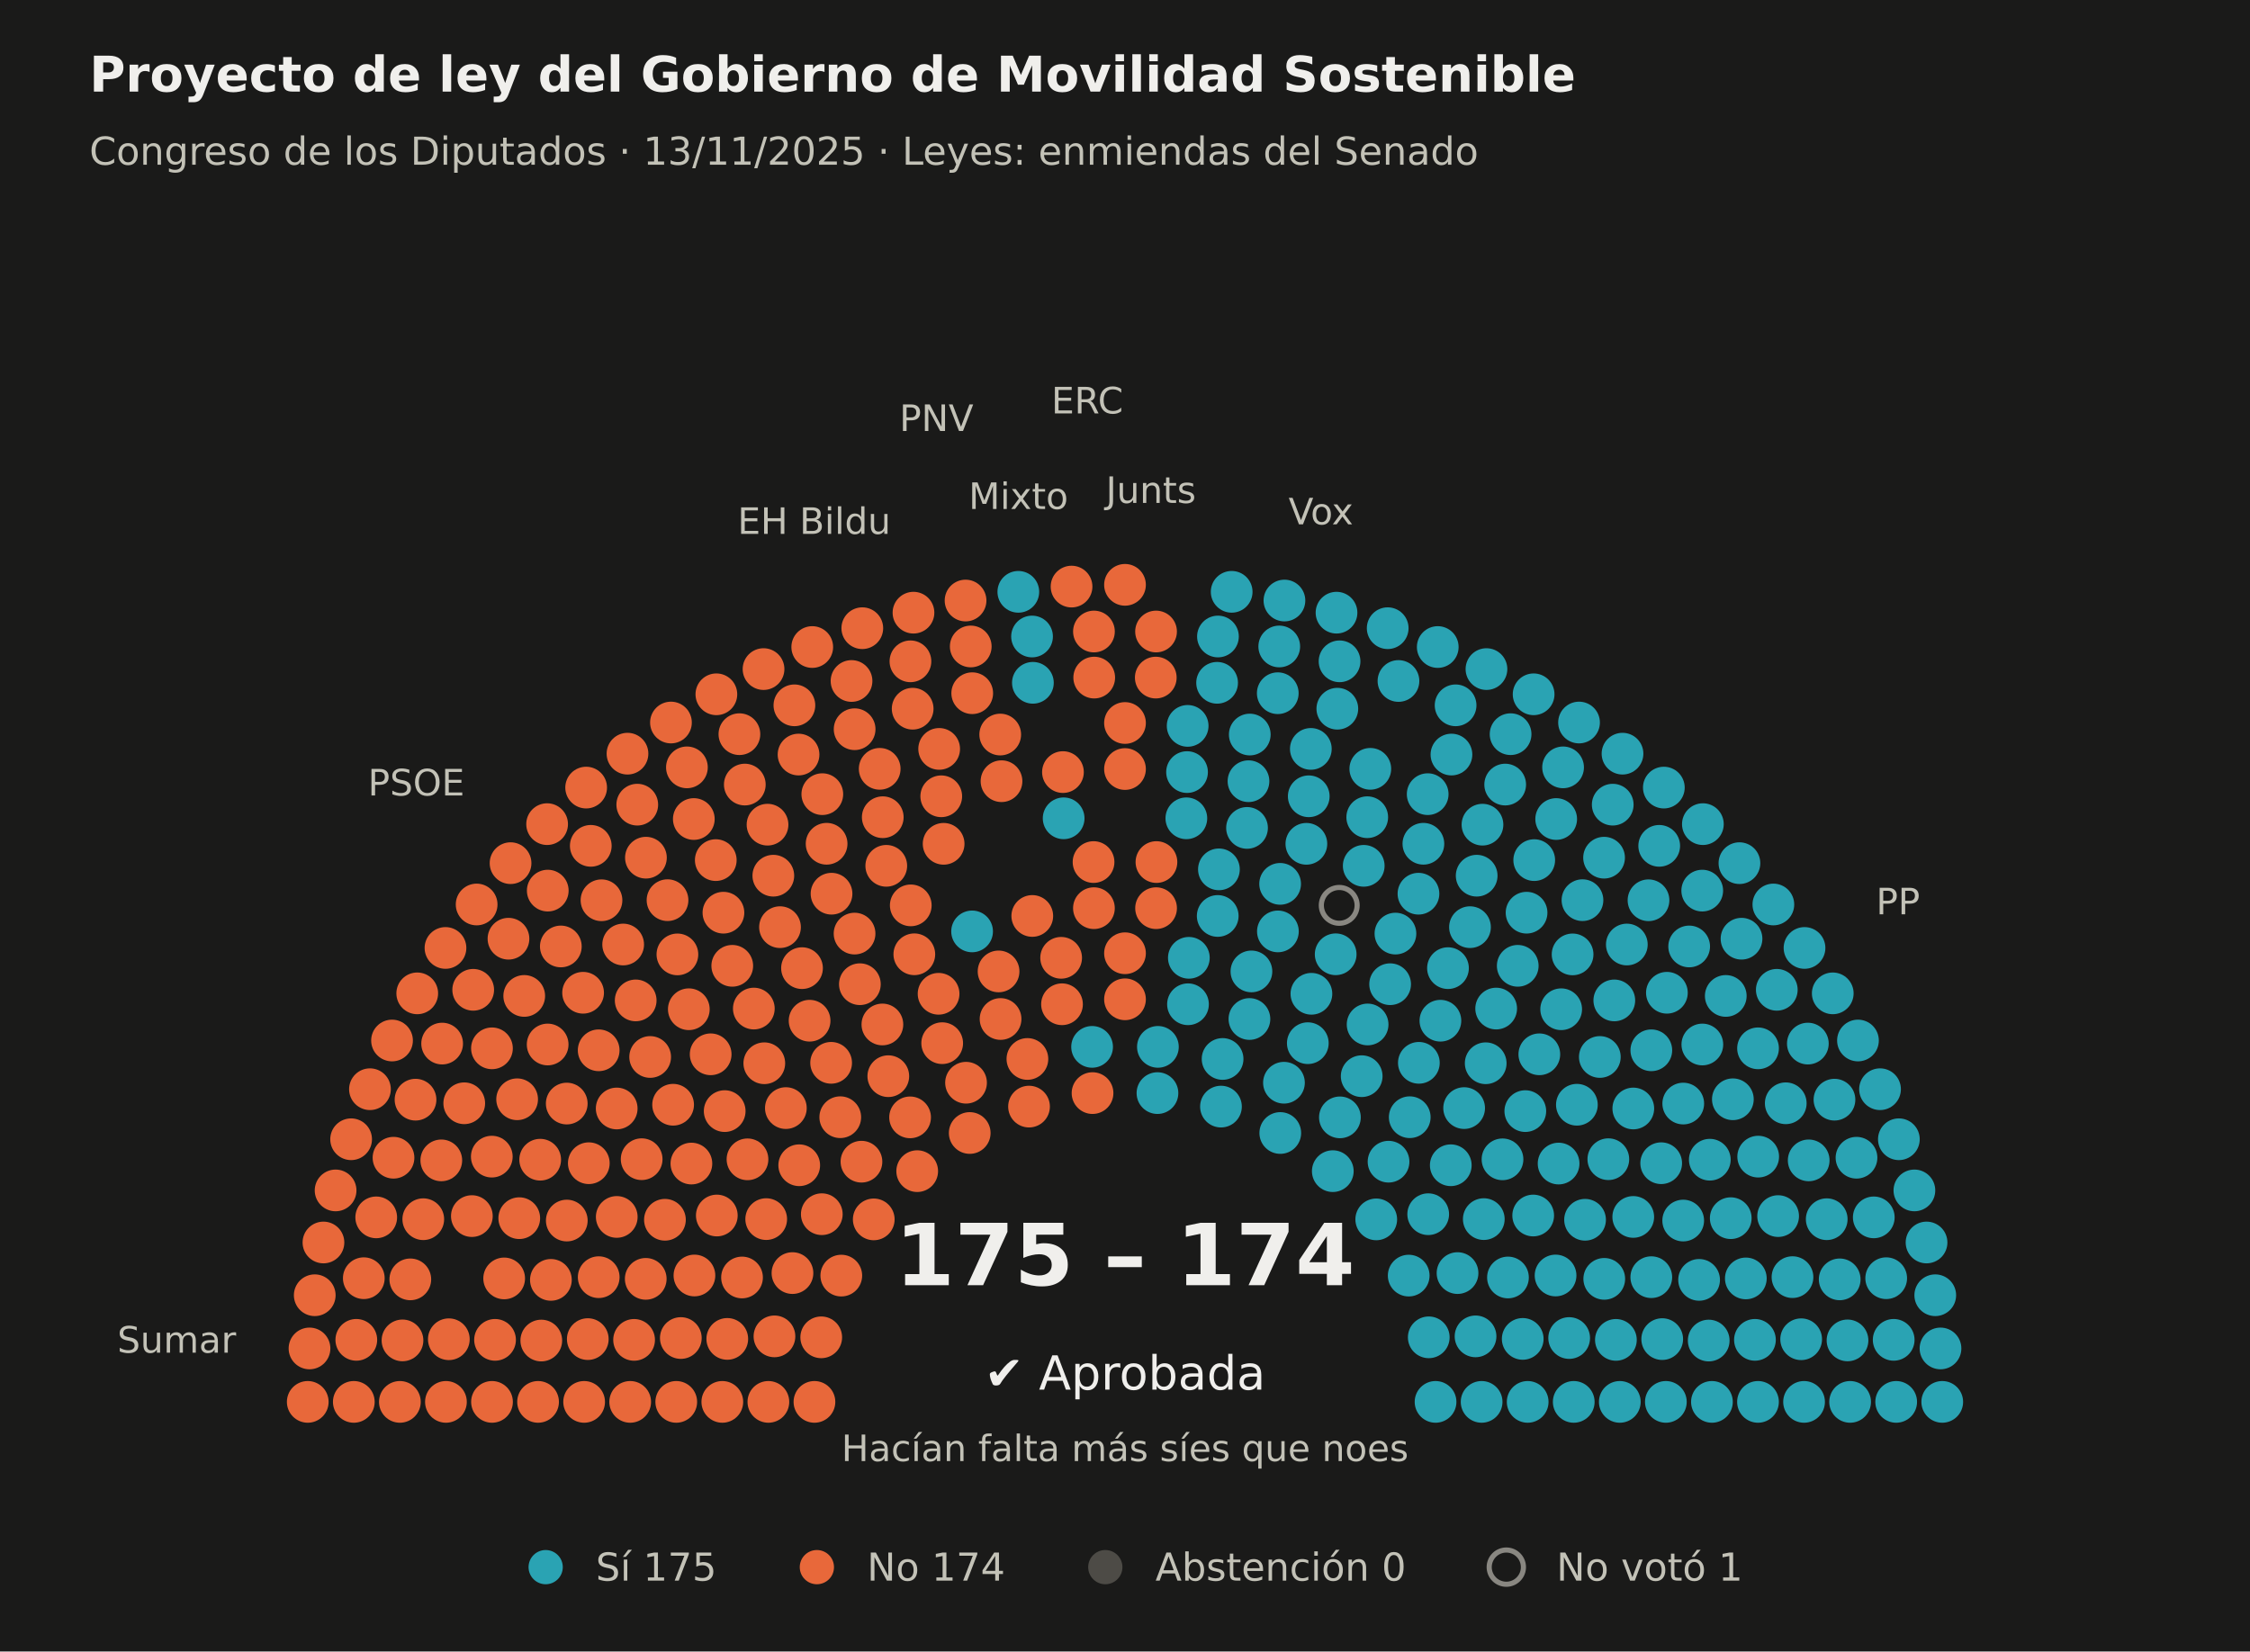
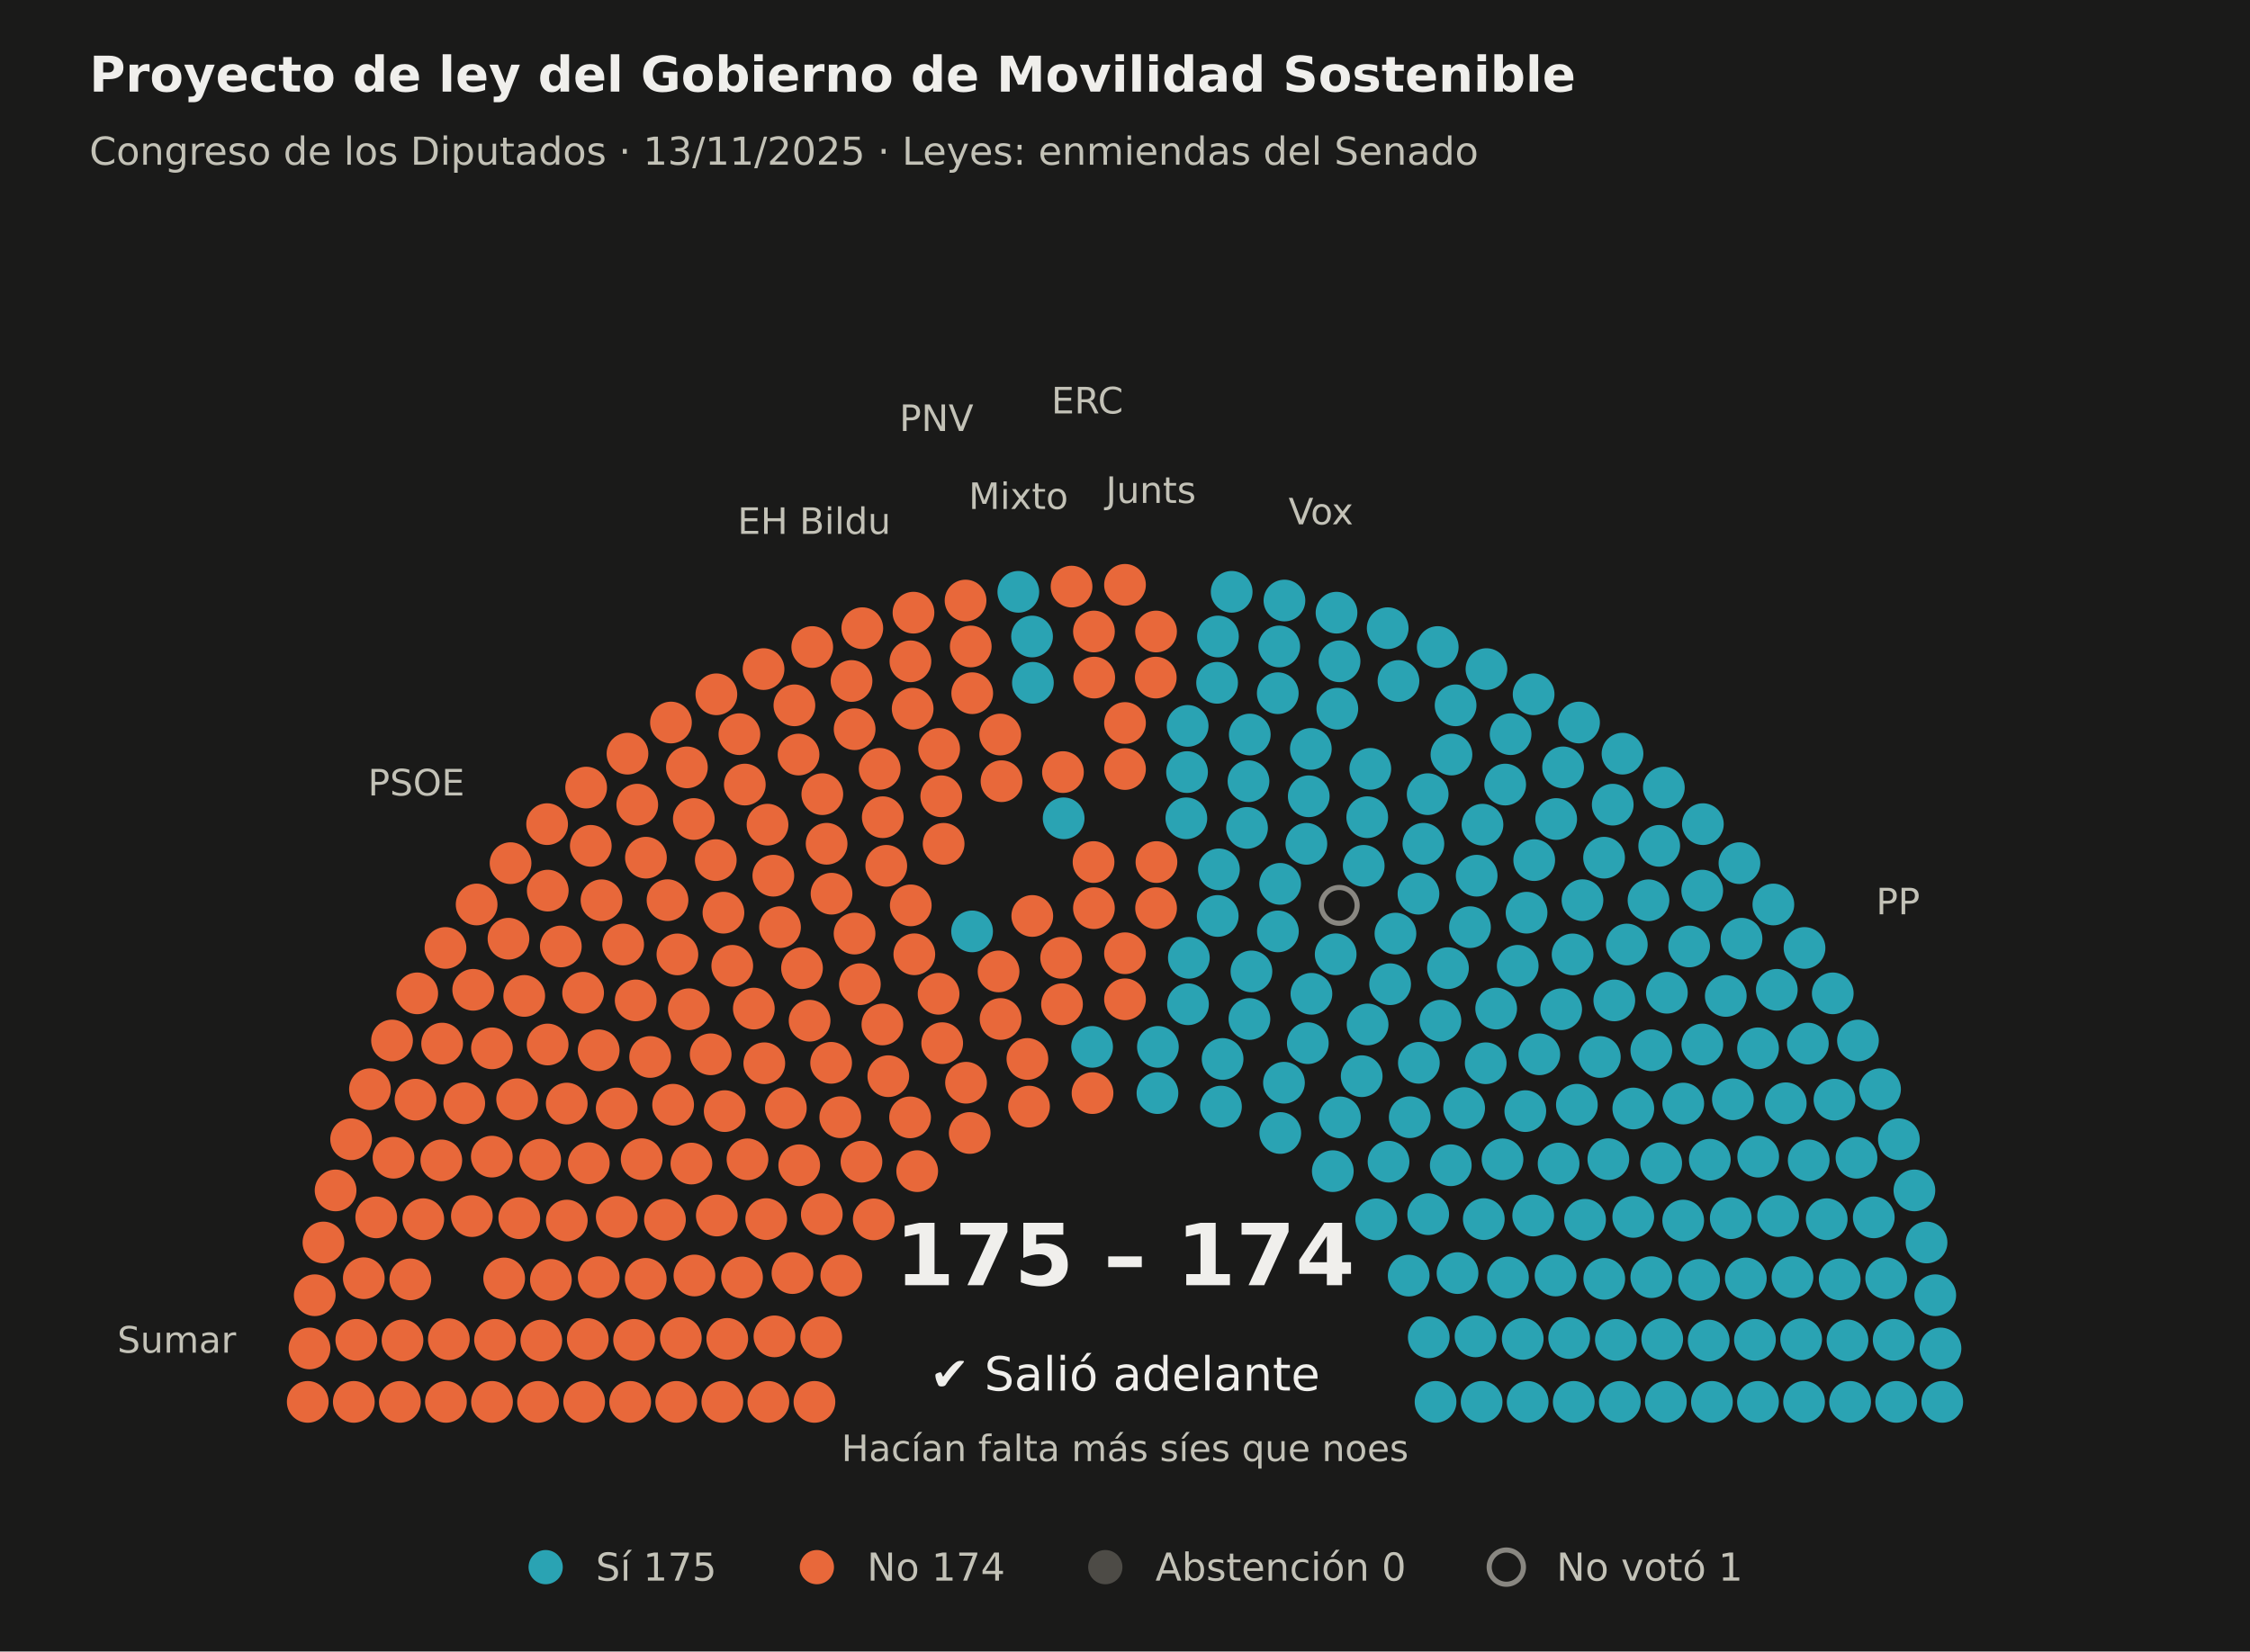
<svg xmlns="http://www.w3.org/2000/svg" xmlns:xlink="http://www.w3.org/1999/xlink" width="525.6pt" height="385.884pt" viewBox="0 0 525.6 385.884" version="1.1">
  <defs>
    <style type="text/css">*{stroke-linejoin: round; stroke-linecap: butt}</style>
  </defs>
  <g id="figure_1">
    <g id="patch_1">
      <path d="M 0 385.884  L 525.6 385.884  L 525.6 0  L 0 0  z " style="fill: #1a1a19" />
    </g>
    <g id="axes_1">
      <g id="PathCollection_1">
        <defs>
          <path id="m3e438a8b8c" d="M 0 4.873  C 1.292 4.873 2.532 4.36 3.446 3.446  C 4.36 2.532 4.873 1.292 4.873 0  C 4.873 -1.292 4.36 -2.532 3.446 -3.446  C 2.532 -4.36 1.292 -4.873 0 -4.873  C -1.292 -4.873 -2.532 -4.36 -3.446 -3.446  C -4.36 -2.532 -4.873 -1.292 -4.873 0  C -4.873 1.292 -4.36 2.532 -3.446 3.446  C -2.532 4.36 -1.292 4.873 0 4.873  z " />
        </defs>
        <g clip-path="url(#p0f7a6aeadc)">
          <use xlink:href="#m3e438a8b8c" x="227.082" y="217.629" style="fill: #2aa3b3" />
          <use xlink:href="#m3e438a8b8c" x="237.881" y="138.283" style="fill: #2aa3b3" />
          <use xlink:href="#m3e438a8b8c" x="241.285" y="159.542" style="fill: #2aa3b3" />
          <use xlink:href="#m3e438a8b8c" x="241.085" y="148.723" style="fill: #2aa3b3" />
          <use xlink:href="#m3e438a8b8c" x="248.468" y="191.202" style="fill: #2aa3b3" />
          <use xlink:href="#m3e438a8b8c" x="255.114" y="244.608" style="fill: #2aa3b3" />
          <use xlink:href="#m3e438a8b8c" x="270.486" y="244.608" style="fill: #2aa3b3" />
          <use xlink:href="#m3e438a8b8c" x="277.436" y="169.607" style="fill: #2aa3b3" />
          <use xlink:href="#m3e438a8b8c" x="277.294" y="180.403" style="fill: #2aa3b3" />
          <use xlink:href="#m3e438a8b8c" x="270.383" y="255.411" style="fill: #2aa3b3" />
          <use xlink:href="#m3e438a8b8c" x="277.132" y="191.202" style="fill: #2aa3b3" />
          <use xlink:href="#m3e438a8b8c" x="284.515" y="148.723" style="fill: #2aa3b3" />
          <use xlink:href="#m3e438a8b8c" x="284.315" y="159.542" style="fill: #2aa3b3" />
          <use xlink:href="#m3e438a8b8c" x="287.719" y="138.283" style="fill: #2aa3b3" />
          <use xlink:href="#m3e438a8b8c" x="277.718" y="223.799" style="fill: #2aa3b3" />
          <use xlink:href="#m3e438a8b8c" x="277.515" y="234.651" style="fill: #2aa3b3" />
          <use xlink:href="#m3e438a8b8c" x="284.74" y="203.131" style="fill: #2aa3b3" />
          <use xlink:href="#m3e438a8b8c" x="291.948" y="171.631" style="fill: #2aa3b3" />
          <use xlink:href="#m3e438a8b8c" x="284.459" y="214.019" style="fill: #2aa3b3" />
          <use xlink:href="#m3e438a8b8c" x="291.648" y="182.532" style="fill: #2aa3b3" />
          <use xlink:href="#m3e438a8b8c" x="300.045" y="140.318" style="fill: #2aa3b3" />
          <use xlink:href="#m3e438a8b8c" x="298.834" y="151.05" style="fill: #2aa3b3" />
          <use xlink:href="#m3e438a8b8c" x="291.306" y="193.447" style="fill: #2aa3b3" />
          <use xlink:href="#m3e438a8b8c" x="298.487" y="161.972" style="fill: #2aa3b3" />
          <use xlink:href="#m3e438a8b8c" x="312.211" y="143.155" style="fill: #2aa3b3" />
          <use xlink:href="#m3e438a8b8c" x="285.598" y="247.433" style="fill: #2aa3b3" />
          <use xlink:href="#m3e438a8b8c" x="306.211" y="174.986" style="fill: #2aa3b3" />
          <use xlink:href="#m3e438a8b8c" x="312.921" y="154.522" style="fill: #2aa3b3" />
          <use xlink:href="#m3e438a8b8c" x="292.333" y="226.978" style="fill: #2aa3b3" />
          <use xlink:href="#m3e438a8b8c" x="299.037" y="206.519" style="fill: #2aa3b3" />
          <use xlink:href="#m3e438a8b8c" x="305.724" y="186.058" style="fill: #2aa3b3" />
          <use xlink:href="#m3e438a8b8c" x="312.401" y="165.595" style="fill: #2aa3b3" />
          <use xlink:href="#m3e438a8b8c" x="285.218" y="258.564" style="fill: #2aa3b3" />
          <use xlink:href="#m3e438a8b8c" x="291.868" y="238.096" style="fill: #2aa3b3" />
          <use xlink:href="#m3e438a8b8c" x="298.518" y="217.629" style="fill: #2aa3b3" />
          <use xlink:href="#m3e438a8b8c" x="305.169" y="197.162" style="fill: #2aa3b3" />
          <use xlink:href="#m3e438a8b8c" x="324.166" y="146.781" style="fill: #2aa3b3" />
          <use xlink:href="#m3e438a8b8c" x="326.682" y="159.117" style="fill: #2aa3b3" />
          <use xlink:href="#m3e438a8b8c" x="320.103" y="179.642" style="fill: #2aa3b3" />
          <use xlink:href="#m3e438a8b8c" x="319.387" y="190.947" style="fill: #2aa3b3" />
          <use xlink:href="#m3e438a8b8c" x="335.858" y="151.182" style="fill: #2aa3b3" />
          <use xlink:href="#m3e438a8b8c" x="318.567" y="202.305" style="fill: #2aa3b3" />
          <use xlink:href="#m3e438a8b8c" x="306.346" y="232.205" style="fill: #2aa3b3" />
          <use xlink:href="#m3e438a8b8c" x="312.014" y="222.973" style="fill: #2aa3b3" />
          <use xlink:href="#m3e438a8b8c" x="340.028" y="164.803" style="fill: #2aa3b3" />
          <use xlink:href="#m3e438a8b8c" x="347.237" y="156.337" style="fill: #2aa3b3" />
          <use xlink:href="#m3e438a8b8c" x="299.933" y="252.986" style="fill: #2aa3b3" />
          <use xlink:href="#m3e438a8b8c" x="333.507" y="185.56" style="fill: #2aa3b3" />
          <use xlink:href="#m3e438a8b8c" x="339.059" y="176.307" style="fill: #2aa3b3" />
          <use xlink:href="#m3e438a8b8c" x="305.505" y="243.745" style="fill: #2aa3b3" />
          <use xlink:href="#m3e438a8b8c" x="332.504" y="197.151" style="fill: #2aa3b3" />
          <use xlink:href="#m3e438a8b8c" x="299.073" y="264.732" style="fill: #2aa3b3" />
          <use xlink:href="#m3e438a8b8c" x="325.974" y="218.139" style="fill: #2aa3b3" />
          <use xlink:href="#m3e438a8b8c" x="331.354" y="208.82" style="fill: #2aa3b3" />
          <use xlink:href="#m3e438a8b8c" x="352.874" y="171.545" style="fill: #2aa3b3" />
          <use xlink:href="#m3e438a8b8c" x="358.255" y="162.226" style="fill: #2aa3b3" />
          <use xlink:href="#m3e438a8b8c" x="351.612" y="183.319" style="fill: #2aa3b3" />
          <use xlink:href="#m3e438a8b8c" x="346.307" y="192.69" style="fill: #2aa3b3" />
          <use xlink:href="#m3e438a8b8c" x="324.734" y="229.965" style="fill: #2aa3b3" />
          <use xlink:href="#m3e438a8b8c" x="319.473" y="239.373" style="fill: #2aa3b3" />
          <use xlink:href="#m3e438a8b8c" x="344.951" y="204.611" style="fill: #2aa3b3" />
          <use xlink:href="#m3e438a8b8c" x="368.863" y="168.823" style="fill: #2aa3b3" />
          <use xlink:href="#m3e438a8b8c" x="365.136" y="179.299" style="fill: #2aa3b3" />
          <use xlink:href="#m3e438a8b8c" x="318.091" y="251.457" style="fill: #2aa3b3" />
          <use xlink:href="#m3e438a8b8c" x="343.39" y="216.636" style="fill: #2aa3b3" />
          <use xlink:href="#m3e438a8b8c" x="363.524" y="191.371" style="fill: #2aa3b3" />
          <use xlink:href="#m3e438a8b8c" x="338.249" y="226.213" style="fill: #2aa3b3" />
          <use xlink:href="#m3e438a8b8c" x="313.003" y="261.079" style="fill: #2aa3b3" />
          <use xlink:href="#m3e438a8b8c" x="358.395" y="200.971" style="fill: #2aa3b3" />
          <use xlink:href="#m3e438a8b8c" x="379.018" y="176.1" style="fill: #2aa3b3" />
          <use xlink:href="#m3e438a8b8c" x="376.734" y="188.014" style="fill: #2aa3b3" />
          <use xlink:href="#m3e438a8b8c" x="356.606" y="213.255" style="fill: #2aa3b3" />
          <use xlink:href="#m3e438a8b8c" x="336.478" y="238.497" style="fill: #2aa3b3" />
          <use xlink:href="#m3e438a8b8c" x="331.447" y="248.336" style="fill: #2aa3b3" />
          <use xlink:href="#m3e438a8b8c" x="388.675" y="184.025" style="fill: #2aa3b3" />
          <use xlink:href="#m3e438a8b8c" x="374.711" y="200.403" style="fill: #2aa3b3" />
          <use xlink:href="#m3e438a8b8c" x="311.342" y="273.647" style="fill: #2aa3b3" />
          <use xlink:href="#m3e438a8b8c" x="354.543" y="225.668" style="fill: #2aa3b3" />
          <use xlink:href="#m3e438a8b8c" x="369.667" y="210.331" style="fill: #2aa3b3" />
          <use xlink:href="#m3e438a8b8c" x="349.505" y="235.657" style="fill: #2aa3b3" />
          <use xlink:href="#m3e438a8b8c" x="387.593" y="197.635" style="fill: #2aa3b3" />
          <use xlink:href="#m3e438a8b8c" x="329.315" y="261.044" style="fill: #2aa3b3" />
          <use xlink:href="#m3e438a8b8c" x="367.358" y="223" style="fill: #2aa3b3" />
          <use xlink:href="#m3e438a8b8c" x="397.793" y="192.565" style="fill: #2aa3b3" />
          <use xlink:href="#m3e438a8b8c" x="385.091" y="210.352" style="fill: #2aa3b3" />
          <use xlink:href="#m3e438a8b8c" x="347.059" y="248.434" style="fill: #2aa3b3" />
          <use xlink:href="#m3e438a8b8c" x="324.364" y="271.436" style="fill: #2aa3b3" />
          <use xlink:href="#m3e438a8b8c" x="380.028" y="220.691" style="fill: #2aa3b3" />
          <use xlink:href="#m3e438a8b8c" x="364.691" y="235.816" style="fill: #2aa3b3" />
          <use xlink:href="#m3e438a8b8c" x="397.643" y="208.098" style="fill: #2aa3b3" />
          <use xlink:href="#m3e438a8b8c" x="406.333" y="201.683" style="fill: #2aa3b3" />
          <use xlink:href="#m3e438a8b8c" x="342.023" y="258.912" style="fill: #2aa3b3" />
          <use xlink:href="#m3e438a8b8c" x="359.587" y="246.344" style="fill: #2aa3b3" />
          <use xlink:href="#m3e438a8b8c" x="377.103" y="233.752" style="fill: #2aa3b3" />
          <use xlink:href="#m3e438a8b8c" x="394.59" y="221.145" style="fill: #2aa3b3" />
          <use xlink:href="#m3e438a8b8c" x="414.258" y="211.34" style="fill: #2aa3b3" />
          <use xlink:href="#m3e438a8b8c" x="389.388" y="231.964" style="fill: #2aa3b3" />
          <use xlink:href="#m3e438a8b8c" x="406.819" y="219.336" style="fill: #2aa3b3" />
          <use xlink:href="#m3e438a8b8c" x="321.491" y="284.917" style="fill: #2aa3b3" />
          <use xlink:href="#m3e438a8b8c" x="338.901" y="272.268" style="fill: #2aa3b3" />
          <use xlink:href="#m3e438a8b8c" x="356.312" y="259.618" style="fill: #2aa3b3" />
          <use xlink:href="#m3e438a8b8c" x="373.722" y="246.969" style="fill: #2aa3b3" />
          <use xlink:href="#m3e438a8b8c" x="403.14" y="232.705" style="fill: #2aa3b3" />
          <use xlink:href="#m3e438a8b8c" x="385.748" y="245.408" style="fill: #2aa3b3" />
          <use xlink:href="#m3e438a8b8c" x="421.535" y="221.495" style="fill: #2aa3b3" />
          <use xlink:href="#m3e438a8b8c" x="368.361" y="258.13" style="fill: #2aa3b3" />
          <use xlink:href="#m3e438a8b8c" x="350.986" y="270.885" style="fill: #2aa3b3" />
          <use xlink:href="#m3e438a8b8c" x="415.06" y="231.275" style="fill: #2aa3b3" />
          <use xlink:href="#m3e438a8b8c" x="333.628" y="283.704" style="fill: #2aa3b3" />
          <use xlink:href="#m3e438a8b8c" x="397.668" y="244.052" style="fill: #2aa3b3" />
          <use xlink:href="#m3e438a8b8c" x="381.539" y="259.005" style="fill: #2aa3b3" />
          <use xlink:href="#m3e438a8b8c" x="428.132" y="232.104" style="fill: #2aa3b3" />
          <use xlink:href="#m3e438a8b8c" x="410.678" y="244.949" style="fill: #2aa3b3" />
          <use xlink:href="#m3e438a8b8c" x="364.089" y="271.874" style="fill: #2aa3b3" />
          <use xlink:href="#m3e438a8b8c" x="393.208" y="257.854" style="fill: #2aa3b3" />
          <use xlink:href="#m3e438a8b8c" x="422.314" y="243.839" style="fill: #2aa3b3" />
          <use xlink:href="#m3e438a8b8c" x="346.614" y="284.853" style="fill: #2aa3b3" />
          <use xlink:href="#m3e438a8b8c" x="375.708" y="270.854" style="fill: #2aa3b3" />
          <use xlink:href="#m3e438a8b8c" x="404.798" y="256.852" style="fill: #2aa3b3" />
          <use xlink:href="#m3e438a8b8c" x="434.021" y="243.122" style="fill: #2aa3b3" />
          <use xlink:href="#m3e438a8b8c" x="358.153" y="284.012" style="fill: #2aa3b3" />
          <use xlink:href="#m3e438a8b8c" x="417.152" y="257.787" style="fill: #2aa3b3" />
          <use xlink:href="#m3e438a8b8c" x="329.074" y="298.052" style="fill: #2aa3b3" />
          <use xlink:href="#m3e438a8b8c" x="388.054" y="271.792" style="fill: #2aa3b3" />
          <use xlink:href="#m3e438a8b8c" x="428.533" y="256.946" style="fill: #2aa3b3" />
          <use xlink:href="#m3e438a8b8c" x="399.412" y="270.972" style="fill: #2aa3b3" />
          <use xlink:href="#m3e438a8b8c" x="439.177" y="254.501" style="fill: #2aa3b3" />
          <use xlink:href="#m3e438a8b8c" x="370.27" y="285.008" style="fill: #2aa3b3" />
          <use xlink:href="#m3e438a8b8c" x="340.48" y="297.465" style="fill: #2aa3b3" />
          <use xlink:href="#m3e438a8b8c" x="410.716" y="270.255" style="fill: #2aa3b3" />
          <use xlink:href="#m3e438a8b8c" x="381.527" y="284.345" style="fill: #2aa3b3" />
          <use xlink:href="#m3e438a8b8c" x="422.513" y="271.129" style="fill: #2aa3b3" />
          <use xlink:href="#m3e438a8b8c" x="443.578" y="266.193" style="fill: #2aa3b3" />
          <use xlink:href="#m3e438a8b8c" x="433.678" y="270.511" style="fill: #2aa3b3" />
          <use xlink:href="#m3e438a8b8c" x="352.262" y="298.491" style="fill: #2aa3b3" />
          <use xlink:href="#m3e438a8b8c" x="393.197" y="285.19" style="fill: #2aa3b3" />
          <use xlink:href="#m3e438a8b8c" x="404.301" y="284.635" style="fill: #2aa3b3" />
          <use xlink:href="#m3e438a8b8c" x="363.38" y="298.026" style="fill: #2aa3b3" />
          <use xlink:href="#m3e438a8b8c" x="415.373" y="284.148" style="fill: #2aa3b3" />
          <use xlink:href="#m3e438a8b8c" x="447.204" y="278.148" style="fill: #2aa3b3" />
          <use xlink:href="#m3e438a8b8c" x="426.723" y="284.876" style="fill: #2aa3b3" />
          <use xlink:href="#m3e438a8b8c" x="374.755" y="298.813" style="fill: #2aa3b3" />
          <use xlink:href="#m3e438a8b8c" x="437.714" y="284.446" style="fill: #2aa3b3" />
          <use xlink:href="#m3e438a8b8c" x="385.741" y="298.421" style="fill: #2aa3b3" />
          <use xlink:href="#m3e438a8b8c" x="333.76" y="312.475" style="fill: #2aa3b3" />
          <use xlink:href="#m3e438a8b8c" x="396.911" y="299.052" style="fill: #2aa3b3" />
          <use xlink:href="#m3e438a8b8c" x="407.827" y="298.711" style="fill: #2aa3b3" />
          <use xlink:href="#m3e438a8b8c" x="450.041" y="290.314" style="fill: #2aa3b3" />
          <use xlink:href="#m3e438a8b8c" x="344.687" y="312.251" style="fill: #2aa3b3" />
          <use xlink:href="#m3e438a8b8c" x="418.727" y="298.411" style="fill: #2aa3b3" />
          <use xlink:href="#m3e438a8b8c" x="429.752" y="298.932" style="fill: #2aa3b3" />
          <use xlink:href="#m3e438a8b8c" x="440.616" y="298.661" style="fill: #2aa3b3" />
          <use xlink:href="#m3e438a8b8c" x="355.708" y="312.843" style="fill: #2aa3b3" />
          <use xlink:href="#m3e438a8b8c" x="366.559" y="312.64" style="fill: #2aa3b3" />
          <use xlink:href="#m3e438a8b8c" x="452.076" y="302.64" style="fill: #2aa3b3" />
          <use xlink:href="#m3e438a8b8c" x="377.475" y="313.072" style="fill: #2aa3b3" />
          <use xlink:href="#m3e438a8b8c" x="388.293" y="312.891" style="fill: #2aa3b3" />
          <use xlink:href="#m3e438a8b8c" x="399.156" y="313.227" style="fill: #2aa3b3" />
          <use xlink:href="#m3e438a8b8c" x="409.956" y="313.065" style="fill: #2aa3b3" />
          <use xlink:href="#m3e438a8b8c" x="420.751" y="312.922" style="fill: #2aa3b3" />
          <use xlink:href="#m3e438a8b8c" x="431.578" y="313.193" style="fill: #2aa3b3" />
          <use xlink:href="#m3e438a8b8c" x="442.365" y="313.063" style="fill: #2aa3b3" />
          <use xlink:href="#m3e438a8b8c" x="453.3" y="315.072" style="fill: #2aa3b3" />
          <use xlink:href="#m3e438a8b8c" x="335.345" y="327.559" style="fill: #2aa3b3" />
          <use xlink:href="#m3e438a8b8c" x="346.106" y="327.559" style="fill: #2aa3b3" />
          <use xlink:href="#m3e438a8b8c" x="356.866" y="327.559" style="fill: #2aa3b3" />
          <use xlink:href="#m3e438a8b8c" x="367.626" y="327.559" style="fill: #2aa3b3" />
          <use xlink:href="#m3e438a8b8c" x="378.387" y="327.559" style="fill: #2aa3b3" />
          <use xlink:href="#m3e438a8b8c" x="389.147" y="327.559" style="fill: #2aa3b3" />
          <use xlink:href="#m3e438a8b8c" x="399.907" y="327.559" style="fill: #2aa3b3" />
          <use xlink:href="#m3e438a8b8c" x="410.668" y="327.559" style="fill: #2aa3b3" />
          <use xlink:href="#m3e438a8b8c" x="421.428" y="327.559" style="fill: #2aa3b3" />
          <use xlink:href="#m3e438a8b8c" x="432.188" y="327.559" style="fill: #2aa3b3" />
          <use xlink:href="#m3e438a8b8c" x="442.949" y="327.559" style="fill: #2aa3b3" />
          <use xlink:href="#m3e438a8b8c" x="453.709" y="327.559" style="fill: #2aa3b3" />
        </g>
      </g>
      <g id="PathCollection_2">
        <defs>
          <path id="m6b6312dc96" d="M 0 4.873  C 1.292 4.873 2.532 4.36 3.446 3.446  C 4.36 2.532 4.873 1.292 4.873 0  C 4.873 -1.292 4.36 -2.532 3.446 -3.446  C 2.532 -4.36 1.292 -4.873 0 -4.873  C -1.292 -4.873 -2.532 -4.36 -3.446 -3.446  C -4.36 -2.532 -4.873 -1.292 -4.873 0  C -4.873 1.292 -4.36 2.532 -3.446 3.446  C -2.532 4.36 -1.292 4.873 0 4.873  z " />
        </defs>
        <g clip-path="url(#p0f7a6aeadc)">
          <use xlink:href="#m6b6312dc96" x="190.255" y="327.559" style="fill: #e8683a" />
          <use xlink:href="#m6b6312dc96" x="179.494" y="327.559" style="fill: #e8683a" />
          <use xlink:href="#m6b6312dc96" x="168.734" y="327.559" style="fill: #e8683a" />
          <use xlink:href="#m6b6312dc96" x="157.974" y="327.559" style="fill: #e8683a" />
          <use xlink:href="#m6b6312dc96" x="147.213" y="327.559" style="fill: #e8683a" />
          <use xlink:href="#m6b6312dc96" x="136.453" y="327.559" style="fill: #e8683a" />
          <use xlink:href="#m6b6312dc96" x="125.693" y="327.559" style="fill: #e8683a" />
          <use xlink:href="#m6b6312dc96" x="114.932" y="327.559" style="fill: #e8683a" />
          <use xlink:href="#m6b6312dc96" x="104.172" y="327.559" style="fill: #e8683a" />
          <use xlink:href="#m6b6312dc96" x="93.412" y="327.559" style="fill: #e8683a" />
          <use xlink:href="#m6b6312dc96" x="82.651" y="327.559" style="fill: #e8683a" />
          <use xlink:href="#m6b6312dc96" x="71.891" y="327.559" style="fill: #e8683a" />
          <use xlink:href="#m6b6312dc96" x="72.3" y="315.072" style="fill: #e8683a" />
          <use xlink:href="#m6b6312dc96" x="83.235" y="313.063" style="fill: #e8683a" />
          <use xlink:href="#m6b6312dc96" x="94.022" y="313.193" style="fill: #e8683a" />
          <use xlink:href="#m6b6312dc96" x="104.849" y="312.922" style="fill: #e8683a" />
          <use xlink:href="#m6b6312dc96" x="115.644" y="313.065" style="fill: #e8683a" />
          <use xlink:href="#m6b6312dc96" x="126.444" y="313.227" style="fill: #e8683a" />
          <use xlink:href="#m6b6312dc96" x="137.307" y="312.891" style="fill: #e8683a" />
          <use xlink:href="#m6b6312dc96" x="148.125" y="313.072" style="fill: #e8683a" />
          <use xlink:href="#m6b6312dc96" x="73.524" y="302.64" style="fill: #e8683a" />
          <use xlink:href="#m6b6312dc96" x="159.041" y="312.64" style="fill: #e8683a" />
          <use xlink:href="#m6b6312dc96" x="169.892" y="312.843" style="fill: #e8683a" />
          <use xlink:href="#m6b6312dc96" x="84.984" y="298.661" style="fill: #e8683a" />
          <use xlink:href="#m6b6312dc96" x="95.848" y="298.932" style="fill: #e8683a" />
          <use xlink:href="#m6b6312dc96" x="180.913" y="312.251" style="fill: #e8683a" />
          <use xlink:href="#m6b6312dc96" x="117.773" y="298.711" style="fill: #e8683a" />
          <use xlink:href="#m6b6312dc96" x="75.559" y="290.314" style="fill: #e8683a" />
          <use xlink:href="#m6b6312dc96" x="191.84" y="312.475" style="fill: #e8683a" />
          <use xlink:href="#m6b6312dc96" x="128.689" y="299.052" style="fill: #e8683a" />
          <use xlink:href="#m6b6312dc96" x="139.859" y="298.421" style="fill: #e8683a" />
          <use xlink:href="#m6b6312dc96" x="87.886" y="284.446" style="fill: #e8683a" />
          <use xlink:href="#m6b6312dc96" x="150.845" y="298.813" style="fill: #e8683a" />
          <use xlink:href="#m6b6312dc96" x="98.877" y="284.876" style="fill: #e8683a" />
          <use xlink:href="#m6b6312dc96" x="78.396" y="278.148" style="fill: #e8683a" />
          <use xlink:href="#m6b6312dc96" x="110.227" y="284.148" style="fill: #e8683a" />
          <use xlink:href="#m6b6312dc96" x="162.22" y="298.026" style="fill: #e8683a" />
          <use xlink:href="#m6b6312dc96" x="121.299" y="284.635" style="fill: #e8683a" />
          <use xlink:href="#m6b6312dc96" x="173.338" y="298.491" style="fill: #e8683a" />
          <use xlink:href="#m6b6312dc96" x="132.403" y="285.19" style="fill: #e8683a" />
          <use xlink:href="#m6b6312dc96" x="91.922" y="270.511" style="fill: #e8683a" />
          <use xlink:href="#m6b6312dc96" x="82.022" y="266.193" style="fill: #e8683a" />
          <use xlink:href="#m6b6312dc96" x="103.087" y="271.129" style="fill: #e8683a" />
          <use xlink:href="#m6b6312dc96" x="144.073" y="284.345" style="fill: #e8683a" />
          <use xlink:href="#m6b6312dc96" x="185.12" y="297.465" style="fill: #e8683a" />
          <use xlink:href="#m6b6312dc96" x="114.884" y="270.255" style="fill: #e8683a" />
          <use xlink:href="#m6b6312dc96" x="155.33" y="285.008" style="fill: #e8683a" />
          <use xlink:href="#m6b6312dc96" x="126.188" y="270.972" style="fill: #e8683a" />
          <use xlink:href="#m6b6312dc96" x="86.423" y="254.501" style="fill: #e8683a" />
          <use xlink:href="#m6b6312dc96" x="97.067" y="256.946" style="fill: #e8683a" />
          <use xlink:href="#m6b6312dc96" x="196.526" y="298.052" style="fill: #e8683a" />
          <use xlink:href="#m6b6312dc96" x="137.546" y="271.792" style="fill: #e8683a" />
          <use xlink:href="#m6b6312dc96" x="108.448" y="257.787" style="fill: #e8683a" />
          <use xlink:href="#m6b6312dc96" x="167.447" y="284.012" style="fill: #e8683a" />
          <use xlink:href="#m6b6312dc96" x="91.579" y="243.122" style="fill: #e8683a" />
          <use xlink:href="#m6b6312dc96" x="120.802" y="256.852" style="fill: #e8683a" />
          <use xlink:href="#m6b6312dc96" x="149.892" y="270.854" style="fill: #e8683a" />
          <use xlink:href="#m6b6312dc96" x="178.986" y="284.853" style="fill: #e8683a" />
          <use xlink:href="#m6b6312dc96" x="103.286" y="243.839" style="fill: #e8683a" />
          <use xlink:href="#m6b6312dc96" x="132.392" y="257.854" style="fill: #e8683a" />
          <use xlink:href="#m6b6312dc96" x="161.511" y="271.874" style="fill: #e8683a" />
          <use xlink:href="#m6b6312dc96" x="114.922" y="244.949" style="fill: #e8683a" />
          <use xlink:href="#m6b6312dc96" x="144.061" y="259.005" style="fill: #e8683a" />
          <use xlink:href="#m6b6312dc96" x="97.468" y="232.104" style="fill: #e8683a" />
          <use xlink:href="#m6b6312dc96" x="191.972" y="283.704" style="fill: #e8683a" />
          <use xlink:href="#m6b6312dc96" x="127.932" y="244.052" style="fill: #e8683a" />
          <use xlink:href="#m6b6312dc96" x="110.54" y="231.275" style="fill: #e8683a" />
          <use xlink:href="#m6b6312dc96" x="174.614" y="270.885" style="fill: #e8683a" />
          <use xlink:href="#m6b6312dc96" x="157.239" y="258.13" style="fill: #e8683a" />
          <use xlink:href="#m6b6312dc96" x="139.852" y="245.408" style="fill: #e8683a" />
          <use xlink:href="#m6b6312dc96" x="104.065" y="221.495" style="fill: #e8683a" />
          <use xlink:href="#m6b6312dc96" x="122.46" y="232.705" style="fill: #e8683a" />
          <use xlink:href="#m6b6312dc96" x="204.109" y="284.917" style="fill: #e8683a" />
          <use xlink:href="#m6b6312dc96" x="186.699" y="272.268" style="fill: #e8683a" />
          <use xlink:href="#m6b6312dc96" x="169.288" y="259.618" style="fill: #e8683a" />
          <use xlink:href="#m6b6312dc96" x="151.878" y="246.969" style="fill: #e8683a" />
          <use xlink:href="#m6b6312dc96" x="118.781" y="219.336" style="fill: #e8683a" />
          <use xlink:href="#m6b6312dc96" x="136.212" y="231.964" style="fill: #e8683a" />
          <use xlink:href="#m6b6312dc96" x="111.342" y="211.34" style="fill: #e8683a" />
          <use xlink:href="#m6b6312dc96" x="131.01" y="221.145" style="fill: #e8683a" />
          <use xlink:href="#m6b6312dc96" x="148.497" y="233.752" style="fill: #e8683a" />
          <use xlink:href="#m6b6312dc96" x="166.012" y="246.344" style="fill: #e8683a" />
          <use xlink:href="#m6b6312dc96" x="183.577" y="258.912" style="fill: #e8683a" />
          <use xlink:href="#m6b6312dc96" x="119.267" y="201.683" style="fill: #e8683a" />
          <use xlink:href="#m6b6312dc96" x="127.957" y="208.098" style="fill: #e8683a" />
          <use xlink:href="#m6b6312dc96" x="160.909" y="235.816" style="fill: #e8683a" />
          <use xlink:href="#m6b6312dc96" x="201.236" y="271.436" style="fill: #e8683a" />
          <use xlink:href="#m6b6312dc96" x="145.572" y="220.691" style="fill: #e8683a" />
          <use xlink:href="#m6b6312dc96" x="178.541" y="248.434" style="fill: #e8683a" />
          <use xlink:href="#m6b6312dc96" x="140.509" y="210.352" style="fill: #e8683a" />
          <use xlink:href="#m6b6312dc96" x="196.285" y="261.044" style="fill: #e8683a" />
          <use xlink:href="#m6b6312dc96" x="158.242" y="223" style="fill: #e8683a" />
          <use xlink:href="#m6b6312dc96" x="127.807" y="192.565" style="fill: #e8683a" />
          <use xlink:href="#m6b6312dc96" x="138.007" y="197.635" style="fill: #e8683a" />
          <use xlink:href="#m6b6312dc96" x="176.095" y="235.657" style="fill: #e8683a" />
          <use xlink:href="#m6b6312dc96" x="155.933" y="210.331" style="fill: #e8683a" />
          <use xlink:href="#m6b6312dc96" x="214.258" y="273.647" style="fill: #e8683a" />
          <use xlink:href="#m6b6312dc96" x="171.057" y="225.668" style="fill: #e8683a" />
          <use xlink:href="#m6b6312dc96" x="150.889" y="200.403" style="fill: #e8683a" />
          <use xlink:href="#m6b6312dc96" x="136.925" y="184.025" style="fill: #e8683a" />
          <use xlink:href="#m6b6312dc96" x="194.153" y="248.336" style="fill: #e8683a" />
          <use xlink:href="#m6b6312dc96" x="189.122" y="238.497" style="fill: #e8683a" />
          <use xlink:href="#m6b6312dc96" x="168.994" y="213.255" style="fill: #e8683a" />
          <use xlink:href="#m6b6312dc96" x="148.866" y="188.014" style="fill: #e8683a" />
          <use xlink:href="#m6b6312dc96" x="146.582" y="176.1" style="fill: #e8683a" />
          <use xlink:href="#m6b6312dc96" x="212.597" y="261.079" style="fill: #e8683a" />
          <use xlink:href="#m6b6312dc96" x="167.205" y="200.971" style="fill: #e8683a" />
          <use xlink:href="#m6b6312dc96" x="187.351" y="226.213" style="fill: #e8683a" />
          <use xlink:href="#m6b6312dc96" x="162.076" y="191.371" style="fill: #e8683a" />
          <use xlink:href="#m6b6312dc96" x="207.509" y="251.457" style="fill: #e8683a" />
          <use xlink:href="#m6b6312dc96" x="182.21" y="216.636" style="fill: #e8683a" />
          <use xlink:href="#m6b6312dc96" x="160.464" y="179.299" style="fill: #e8683a" />
          <use xlink:href="#m6b6312dc96" x="180.649" y="204.611" style="fill: #e8683a" />
          <use xlink:href="#m6b6312dc96" x="156.737" y="168.823" style="fill: #e8683a" />
          <use xlink:href="#m6b6312dc96" x="206.127" y="239.373" style="fill: #e8683a" />
          <use xlink:href="#m6b6312dc96" x="200.866" y="229.965" style="fill: #e8683a" />
          <use xlink:href="#m6b6312dc96" x="179.293" y="192.69" style="fill: #e8683a" />
          <use xlink:href="#m6b6312dc96" x="173.988" y="183.319" style="fill: #e8683a" />
          <use xlink:href="#m6b6312dc96" x="226.527" y="264.732" style="fill: #e8683a" />
          <use xlink:href="#m6b6312dc96" x="199.626" y="218.139" style="fill: #e8683a" />
          <use xlink:href="#m6b6312dc96" x="194.246" y="208.82" style="fill: #e8683a" />
          <use xlink:href="#m6b6312dc96" x="172.726" y="171.545" style="fill: #e8683a" />
          <use xlink:href="#m6b6312dc96" x="167.345" y="162.226" style="fill: #e8683a" />
          <use xlink:href="#m6b6312dc96" x="193.096" y="197.151" style="fill: #e8683a" />
          <use xlink:href="#m6b6312dc96" x="220.095" y="243.745" style="fill: #e8683a" />
          <use xlink:href="#m6b6312dc96" x="186.541" y="176.307" style="fill: #e8683a" />
          <use xlink:href="#m6b6312dc96" x="225.667" y="252.986" style="fill: #e8683a" />
          <use xlink:href="#m6b6312dc96" x="192.093" y="185.56" style="fill: #e8683a" />
          <use xlink:href="#m6b6312dc96" x="178.363" y="156.337" style="fill: #e8683a" />
          <use xlink:href="#m6b6312dc96" x="185.572" y="164.803" style="fill: #e8683a" />
          <use xlink:href="#m6b6312dc96" x="213.586" y="222.973" style="fill: #e8683a" />
          <use xlink:href="#m6b6312dc96" x="219.254" y="232.205" style="fill: #e8683a" />
          <use xlink:href="#m6b6312dc96" x="207.033" y="202.305" style="fill: #e8683a" />
          <use xlink:href="#m6b6312dc96" x="212.756" y="211.545" style="fill: #e8683a" />
          <use xlink:href="#m6b6312dc96" x="206.213" y="190.947" style="fill: #e8683a" />
          <use xlink:href="#m6b6312dc96" x="189.742" y="151.182" style="fill: #e8683a" />
          <use xlink:href="#m6b6312dc96" x="199.642" y="170.385" style="fill: #e8683a" />
          <use xlink:href="#m6b6312dc96" x="205.497" y="179.642" style="fill: #e8683a" />
          <use xlink:href="#m6b6312dc96" x="198.918" y="159.117" style="fill: #e8683a" />
          <use xlink:href="#m6b6312dc96" x="201.434" y="146.781" style="fill: #e8683a" />
          <use xlink:href="#m6b6312dc96" x="240.382" y="258.564" style="fill: #e8683a" />
          <use xlink:href="#m6b6312dc96" x="233.732" y="238.096" style="fill: #e8683a" />
          <use xlink:href="#m6b6312dc96" x="220.431" y="197.162" style="fill: #e8683a" />
          <use xlink:href="#m6b6312dc96" x="213.199" y="165.595" style="fill: #e8683a" />
          <use xlink:href="#m6b6312dc96" x="219.876" y="186.058" style="fill: #e8683a" />
          <use xlink:href="#m6b6312dc96" x="233.267" y="226.978" style="fill: #e8683a" />
          <use xlink:href="#m6b6312dc96" x="212.679" y="154.522" style="fill: #e8683a" />
          <use xlink:href="#m6b6312dc96" x="240.002" y="247.433" style="fill: #e8683a" />
          <use xlink:href="#m6b6312dc96" x="219.389" y="174.986" style="fill: #e8683a" />
          <use xlink:href="#m6b6312dc96" x="213.389" y="143.155" style="fill: #e8683a" />
          <use xlink:href="#m6b6312dc96" x="227.113" y="161.972" style="fill: #e8683a" />
          <use xlink:href="#m6b6312dc96" x="226.766" y="151.05" style="fill: #e8683a" />
          <use xlink:href="#m6b6312dc96" x="233.952" y="182.532" style="fill: #e8683a" />
          <use xlink:href="#m6b6312dc96" x="225.555" y="140.318" style="fill: #e8683a" />
          <use xlink:href="#m6b6312dc96" x="241.141" y="214.019" style="fill: #e8683a" />
          <use xlink:href="#m6b6312dc96" x="233.652" y="171.631" style="fill: #e8683a" />
          <use xlink:href="#m6b6312dc96" x="248.085" y="234.651" style="fill: #e8683a" />
          <use xlink:href="#m6b6312dc96" x="247.882" y="223.799" style="fill: #e8683a" />
          <use xlink:href="#m6b6312dc96" x="255.217" y="255.411" style="fill: #e8683a" />
          <use xlink:href="#m6b6312dc96" x="248.306" y="180.403" style="fill: #e8683a" />
          <use xlink:href="#m6b6312dc96" x="250.314" y="137.058" style="fill: #e8683a" />
          <use xlink:href="#m6b6312dc96" x="255.542" y="212.2" style="fill: #e8683a" />
          <use xlink:href="#m6b6312dc96" x="255.454" y="201.425" style="fill: #e8683a" />
          <use xlink:href="#m6b6312dc96" x="255.611" y="158.323" style="fill: #e8683a" />
          <use xlink:href="#m6b6312dc96" x="255.546" y="147.556" style="fill: #e8683a" />
          <use xlink:href="#m6b6312dc96" x="262.8" y="233.492" style="fill: #e8683a" />
          <use xlink:href="#m6b6312dc96" x="262.8" y="222.732" style="fill: #e8683a" />
          <use xlink:href="#m6b6312dc96" x="262.8" y="179.691" style="fill: #e8683a" />
          <use xlink:href="#m6b6312dc96" x="262.8" y="168.93" style="fill: #e8683a" />
          <use xlink:href="#m6b6312dc96" x="262.8" y="136.649" style="fill: #e8683a" />
          <use xlink:href="#m6b6312dc96" x="270.054" y="147.556" style="fill: #e8683a" />
          <use xlink:href="#m6b6312dc96" x="269.989" y="158.323" style="fill: #e8683a" />
          <use xlink:href="#m6b6312dc96" x="270.146" y="201.425" style="fill: #e8683a" />
          <use xlink:href="#m6b6312dc96" x="270.058" y="212.2" style="fill: #e8683a" />
        </g>
      </g>
      <g id="PathCollection_3">
        <defs>
          <path id="m7f354bedd1" d="M 0 4.183  C 1.109 4.183 2.174 3.743 2.958 2.958  C 3.743 2.174 4.183 1.109 4.183 0  C 4.183 -1.109 3.743 -2.174 2.958 -2.958  C 2.174 -3.743 1.109 -4.183 0 -4.183  C -1.109 -4.183 -2.174 -3.743 -2.958 -2.958  C -3.743 -2.174 -4.183 -1.109 -4.183 0  C -4.183 1.109 -3.743 2.174 -2.958 2.958  C -2.174 3.743 -1.109 4.183 0 4.183  z " style="stroke: #898781; stroke-width: 1.2" />
        </defs>
        <g clip-path="url(#p0f7a6aeadc)">
          <use xlink:href="#m7f354bedd1" x="312.844" y="211.545" style="fill: #1a1a19; stroke: #898781; stroke-width: 1.2" />
        </g>
      </g>
      <g id="text_1">
        <text style="font-size: 8.5px; font-family: 'DejaVu Sans', 'Helvetica', 'Arial', sans-serif; text-anchor: end; fill: #c3c2b7" x="55.161" y="316.053" transform="rotate(-0 55.16148 316.0527)">Sumar</text>
      </g>
      <g id="text_2">
        <text style="font-size: 8.5px; font-family: 'DejaVu Sans', 'Helvetica', 'Arial', sans-serif; text-anchor: end; fill: #c3c2b7" x="108.534" y="185.861" transform="rotate(-0 108.5335 185.861)">PSOE</text>
      </g>
      <g id="text_3">
        <text style="font-size: 8.5px; font-family: 'DejaVu Sans', 'Helvetica', 'Arial', sans-serif; text-anchor: end; fill: #c3c2b7" x="208.098" y="124.744" transform="rotate(-0 208.0981 124.7442)">EH Bildu</text>
      </g>
      <g id="text_4">
        <text style="font-size: 8.5px; font-family: 'DejaVu Sans', 'Helvetica', 'Arial', sans-serif; text-anchor: middle; fill: #c3c2b7" x="218.752" y="100.7" transform="rotate(-0 218.7525 100.7)">PNV</text>
      </g>
      <g id="text_5">
        <text style="font-size: 8.5px; font-family: 'DejaVu Sans', 'Helvetica', 'Arial', sans-serif; text-anchor: middle; fill: #c3c2b7" x="237.912" y="118.919" transform="rotate(-0 237.9123 118.9193)">Mixto</text>
      </g>
      <g id="text_6">
        <text style="font-size: 8.5px; font-family: 'DejaVu Sans', 'Helvetica', 'Arial', sans-serif; text-anchor: middle; fill: #c3c2b7" x="253.992" y="96.595" transform="rotate(-0 253.9923 96.59502)">ERC</text>
      </g>
      <g id="text_7">
        <text style="font-size: 8.5px; font-family: 'DejaVu Sans', 'Helvetica', 'Arial', sans-serif; text-anchor: middle; fill: #c3c2b7" x="268.856" y="117.514" transform="rotate(-0 268.8558 117.5138)">Junts</text>
      </g>
      <g id="text_8">
        <text style="font-size: 8.5px; font-family: 'DejaVu Sans', 'Helvetica', 'Arial', sans-serif; text-anchor: middle; fill: #c3c2b7" x="308.564" y="122.52" transform="rotate(-0 308.5642 122.5203)">Vox</text>
      </g>
      <g id="text_9">
        <text style="font-size: 8.5px; font-family: 'DejaVu Sans', 'Helvetica', 'Arial', sans-serif; text-anchor: start; fill: #c3c2b7" x="438.255" y="213.635" transform="rotate(-0 438.2547 213.6351)">PP</text>
      </g>
      <g id="text_10">
        <text style="font-weight: 700; font-size: 20px; font-family: 'DejaVu Sans', 'Helvetica', 'Arial', sans-serif; text-anchor: middle; fill: #f0efec" x="262.8" y="300.299" transform="rotate(-0 262.8 300.2993)">175 – 174</text>
      </g>
      <g id="text_11">
-         <text style="font-size: 11px; font-family: 'DejaVu Sans', 'Helvetica', 'Arial', sans-serif; text-anchor: middle; fill: #f0efec" x="262.8" y="324.689" transform="rotate(-0 262.8 324.6891)">✔ Aprobada</text>
+         <text style="font-size: 11px; font-family: 'DejaVu Sans', 'Helvetica', 'Arial', sans-serif; text-anchor: middle; fill: #f0efec" x="262.8" y="324.909" transform="rotate(-0 262.8 324.9091)">✔ Salió adelante</text>
      </g>
      <g id="text_12">
        <text style="font-size: 8.5px; font-family: 'DejaVu Sans', 'Helvetica', 'Arial', sans-serif; text-anchor: middle; fill: #c3c2b7" x="262.8" y="341.391" transform="rotate(-0 262.8 341.3914)">Hacían falta más síes que noes</text>
      </g>
    </g>
    <g id="text_13">
      <text style="font-weight: 700; font-size: 11.5px; font-family: 'DejaVu Sans', 'Helvetica', 'Arial', sans-serif; text-anchor: start; fill: #f0efec" x="20.88" y="21.403" transform="rotate(-0 20.88 21.40336)">Proyecto de ley del Gobierno de Movilidad Sostenible</text>
    </g>
    <g id="text_14">
      <text style="font-size: 9px; font-family: 'DejaVu Sans', 'Helvetica', 'Arial', sans-serif; text-anchor: start; fill: #c3c2b7" x="20.88" y="38.482" transform="rotate(-0 20.88 38.48234)">Congreso de los Diputados · 13/11/2025 · Leyes: enmiendas del Senado</text>
    </g>
    <g id="legend_1">
      <g id="line2d_1">
        <defs>
          <path id="m065d1e06f8" d="M 0 4  C 1.061 4 2.078 3.579 2.828 2.828  C 3.579 2.078 4 1.061 4 0  C 4 -1.061 3.579 -2.078 2.828 -2.828  C 2.078 -3.579 1.061 -4 0 -4  C -1.061 -4 -2.078 -3.579 -2.828 -2.828  C -3.579 -2.078 -4 -1.061 -4 0  C -4 1.061 -3.579 2.078 -2.828 2.828  C -2.078 3.579 -1.061 4 0 4  z " />
        </defs>
        <g>
          <use xlink:href="#m065d1e06f8" x="127.469" y="366.172" style="fill: #2aa3b3" />
        </g>
      </g>
      <g id="text_15">
        <text style="font-size: 9px; font-family: 'DejaVu Sans', 'Helvetica', 'Arial', sans-serif; text-anchor: start; fill: #c3c2b7" x="139.169" y="369.322" transform="rotate(-0 139.1688 369.3219)">Sí 175</text>
      </g>
      <g id="line2d_2">
        <defs>
          <path id="mfff3015928" d="M 0 4  C 1.061 4 2.078 3.579 2.828 2.828  C 3.579 2.078 4 1.061 4 0  C 4 -1.061 3.579 -2.078 2.828 -2.828  C 2.078 -3.579 1.061 -4 0 -4  C -1.061 -4 -2.078 -3.579 -2.828 -2.828  C -3.579 -2.078 -4 -1.061 -4 0  C -4 1.061 -3.579 2.078 -2.828 2.828  C -2.078 3.579 -1.061 4 0 4  z " />
        </defs>
        <g>
          <use xlink:href="#mfff3015928" x="190.822" y="366.172" style="fill: #e8683a" />
        </g>
      </g>
      <g id="text_16">
        <text style="font-size: 9px; font-family: 'DejaVu Sans', 'Helvetica', 'Arial', sans-serif; text-anchor: start; fill: #c3c2b7" x="202.522" y="369.322" transform="rotate(-0 202.5218 369.3219)">No 174</text>
      </g>
      <g id="line2d_3">
        <defs>
          <path id="m77332fd2d9" d="M 0 4  C 1.061 4 2.078 3.579 2.828 2.828  C 3.579 2.078 4 1.061 4 0  C 4 -1.061 3.579 -2.078 2.828 -2.828  C 2.078 -3.579 1.061 -4 0 -4  C -1.061 -4 -2.078 -3.579 -2.828 -2.828  C -3.579 -2.078 -4 -1.061 -4 0  C -4 1.061 -3.579 2.078 -2.828 2.828  C -2.078 3.579 -1.061 4 0 4  z " />
        </defs>
        <g>
          <use xlink:href="#m77332fd2d9" x="258.201" y="366.172" style="fill: #4d4b46" />
        </g>
      </g>
      <g id="text_17">
        <text style="font-size: 9px; font-family: 'DejaVu Sans', 'Helvetica', 'Arial', sans-serif; text-anchor: start; fill: #c3c2b7" x="269.901" y="369.322" transform="rotate(-0 269.9009 369.3219)">Abstención 0</text>
      </g>
      <g id="line2d_4">
        <defs>
          <path id="mbf8eaf58c1" d="M 0 4  C 1.061 4 2.078 3.579 2.828 2.828  C 3.579 2.078 4 1.061 4 0  C 4 -1.061 3.579 -2.078 2.828 -2.828  C 2.078 -3.579 1.061 -4 0 -4  C -1.061 -4 -2.078 -3.579 -2.828 -2.828  C -3.579 -2.078 -4 -1.061 -4 0  C -4 1.061 -3.579 2.078 -2.828 2.828  C -2.078 3.579 -1.061 4 0 4  z " style="stroke: #898781; stroke-width: 1.2" />
        </defs>
        <g>
          <use xlink:href="#mbf8eaf58c1" x="351.875" y="366.172" style="fill: #1a1a19; stroke: #898781; stroke-width: 1.2" />
        </g>
      </g>
      <g id="text_18">
        <text style="font-size: 9px; font-family: 'DejaVu Sans', 'Helvetica', 'Arial', sans-serif; text-anchor: start; fill: #c3c2b7" x="363.575" y="369.322" transform="rotate(-0 363.5754 369.3219)">No votó 1</text>
      </g>
    </g>
  </g>
  <defs>
    <clipPath id="p0f7a6aeadc">
      <rect x="10.8" y="79.377" width="504" height="263.455" />
    </clipPath>
  </defs>
</svg>
